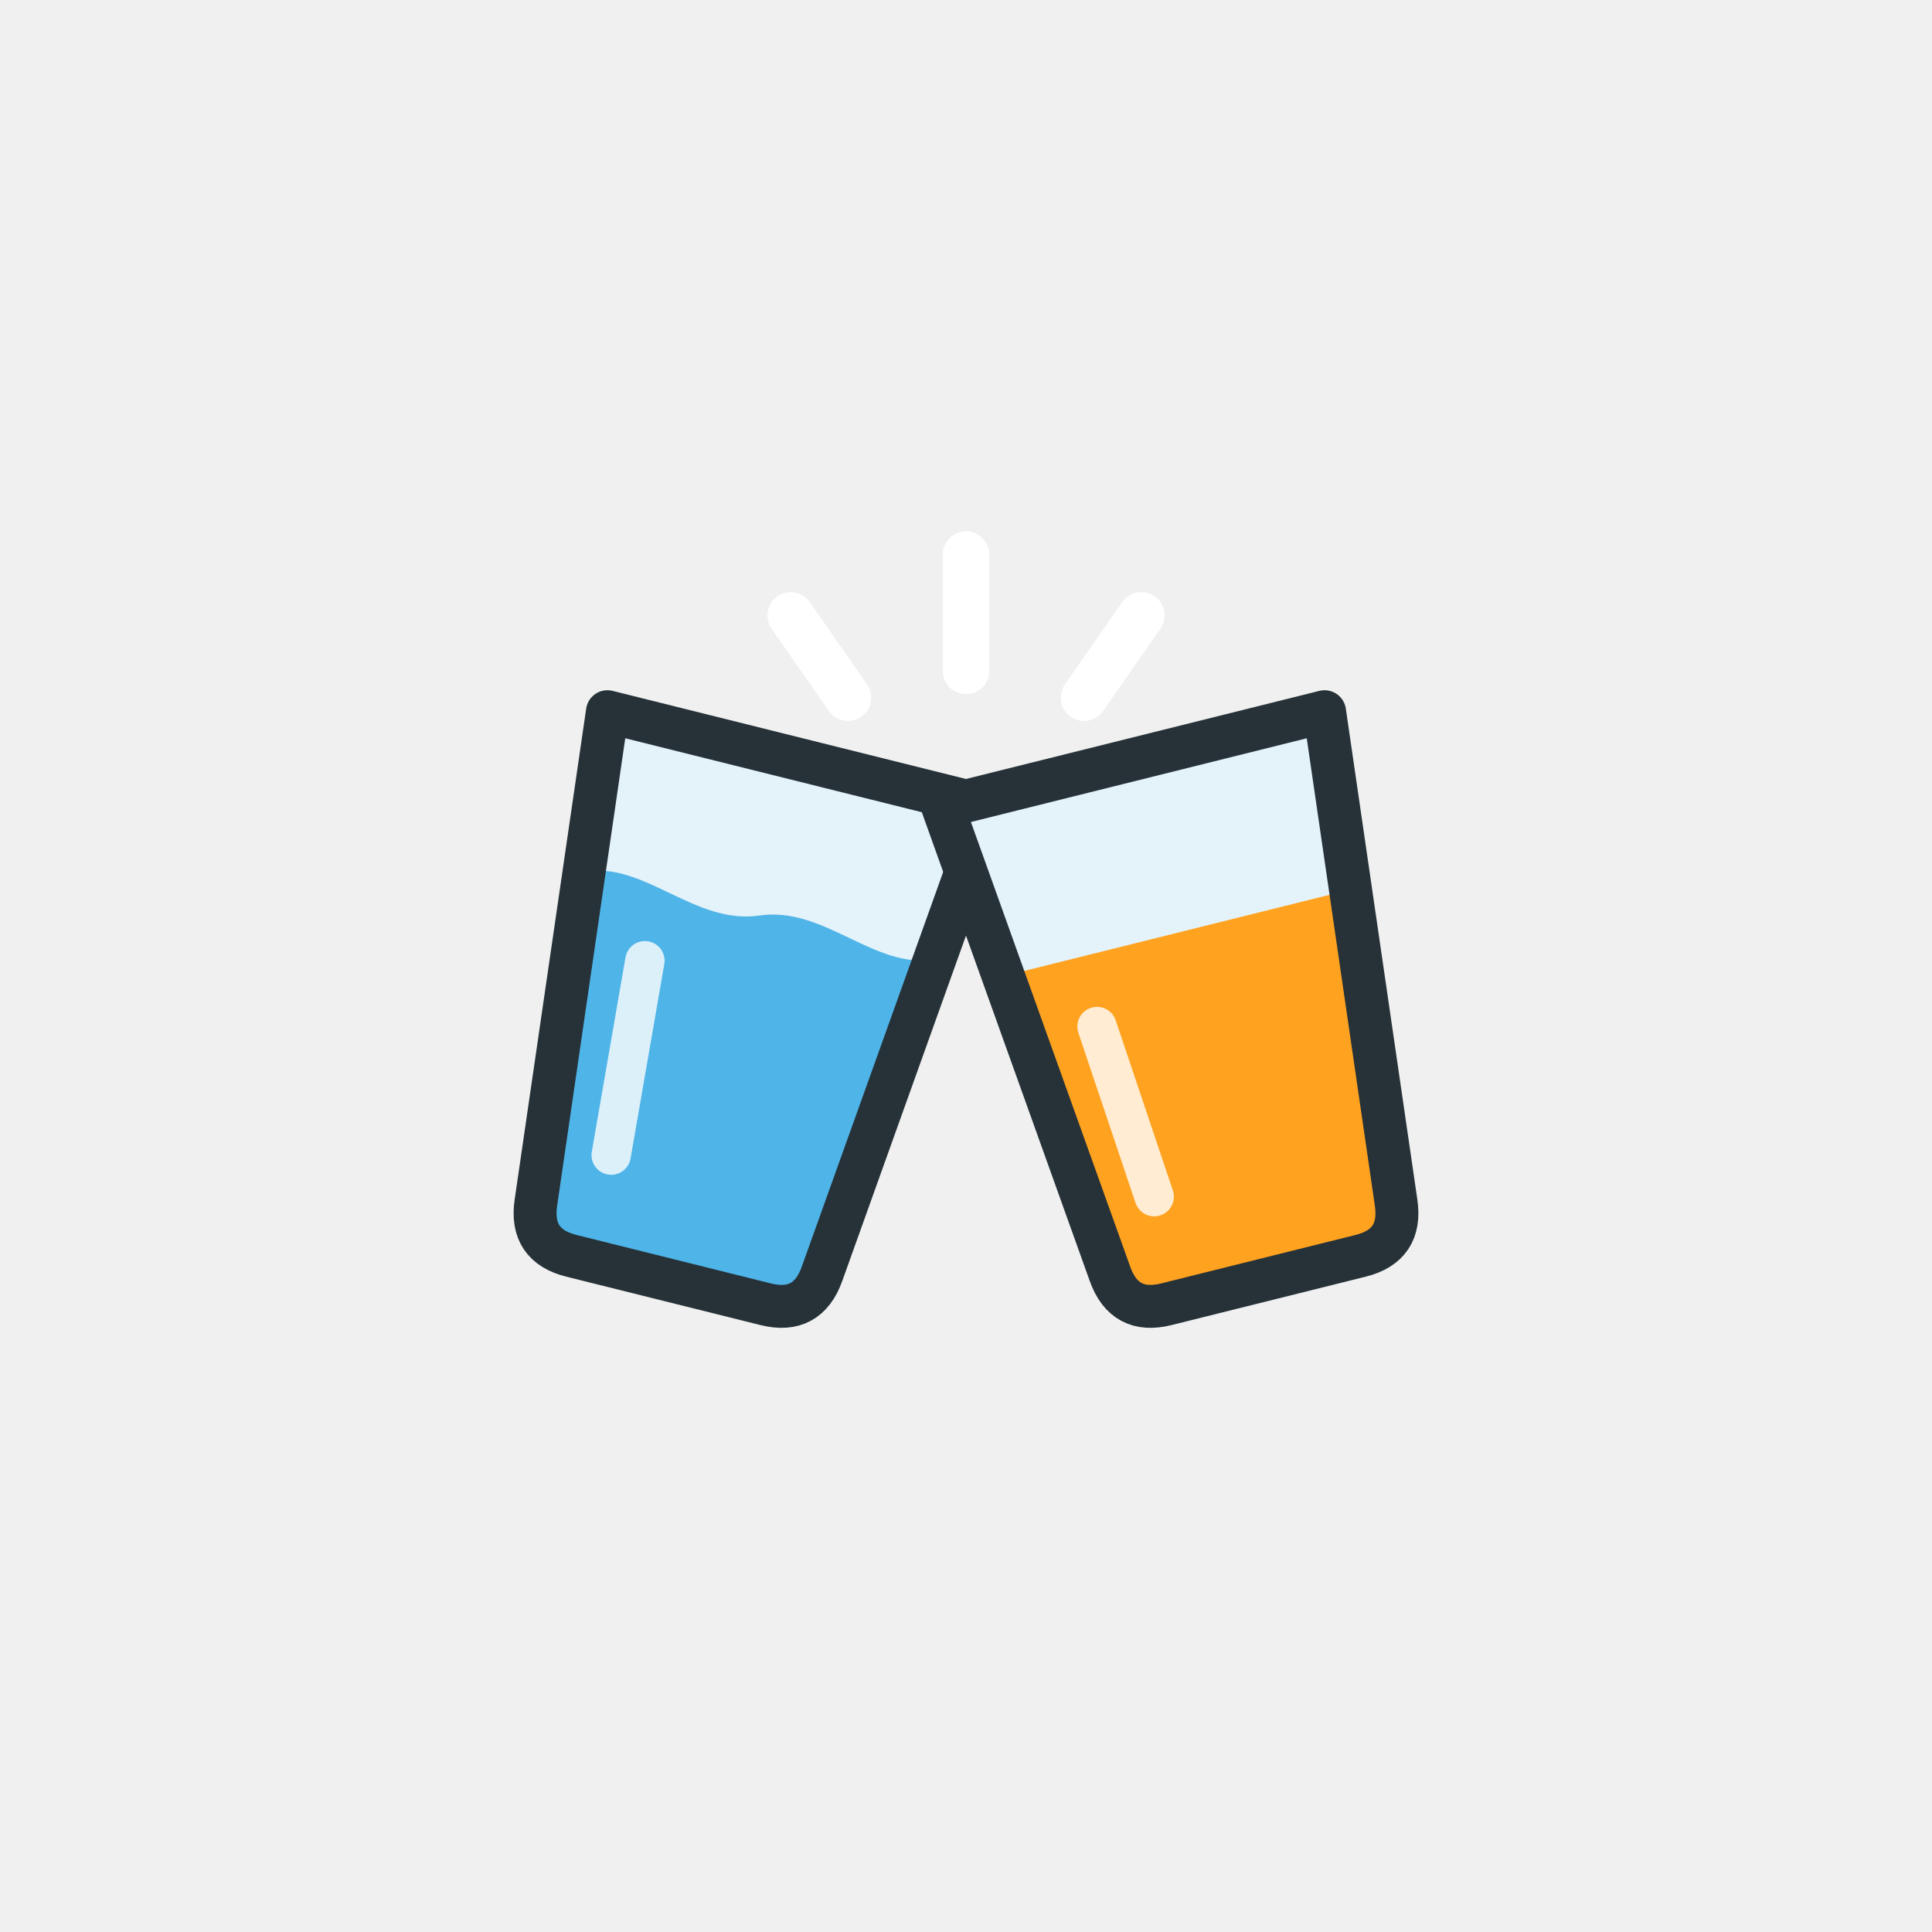
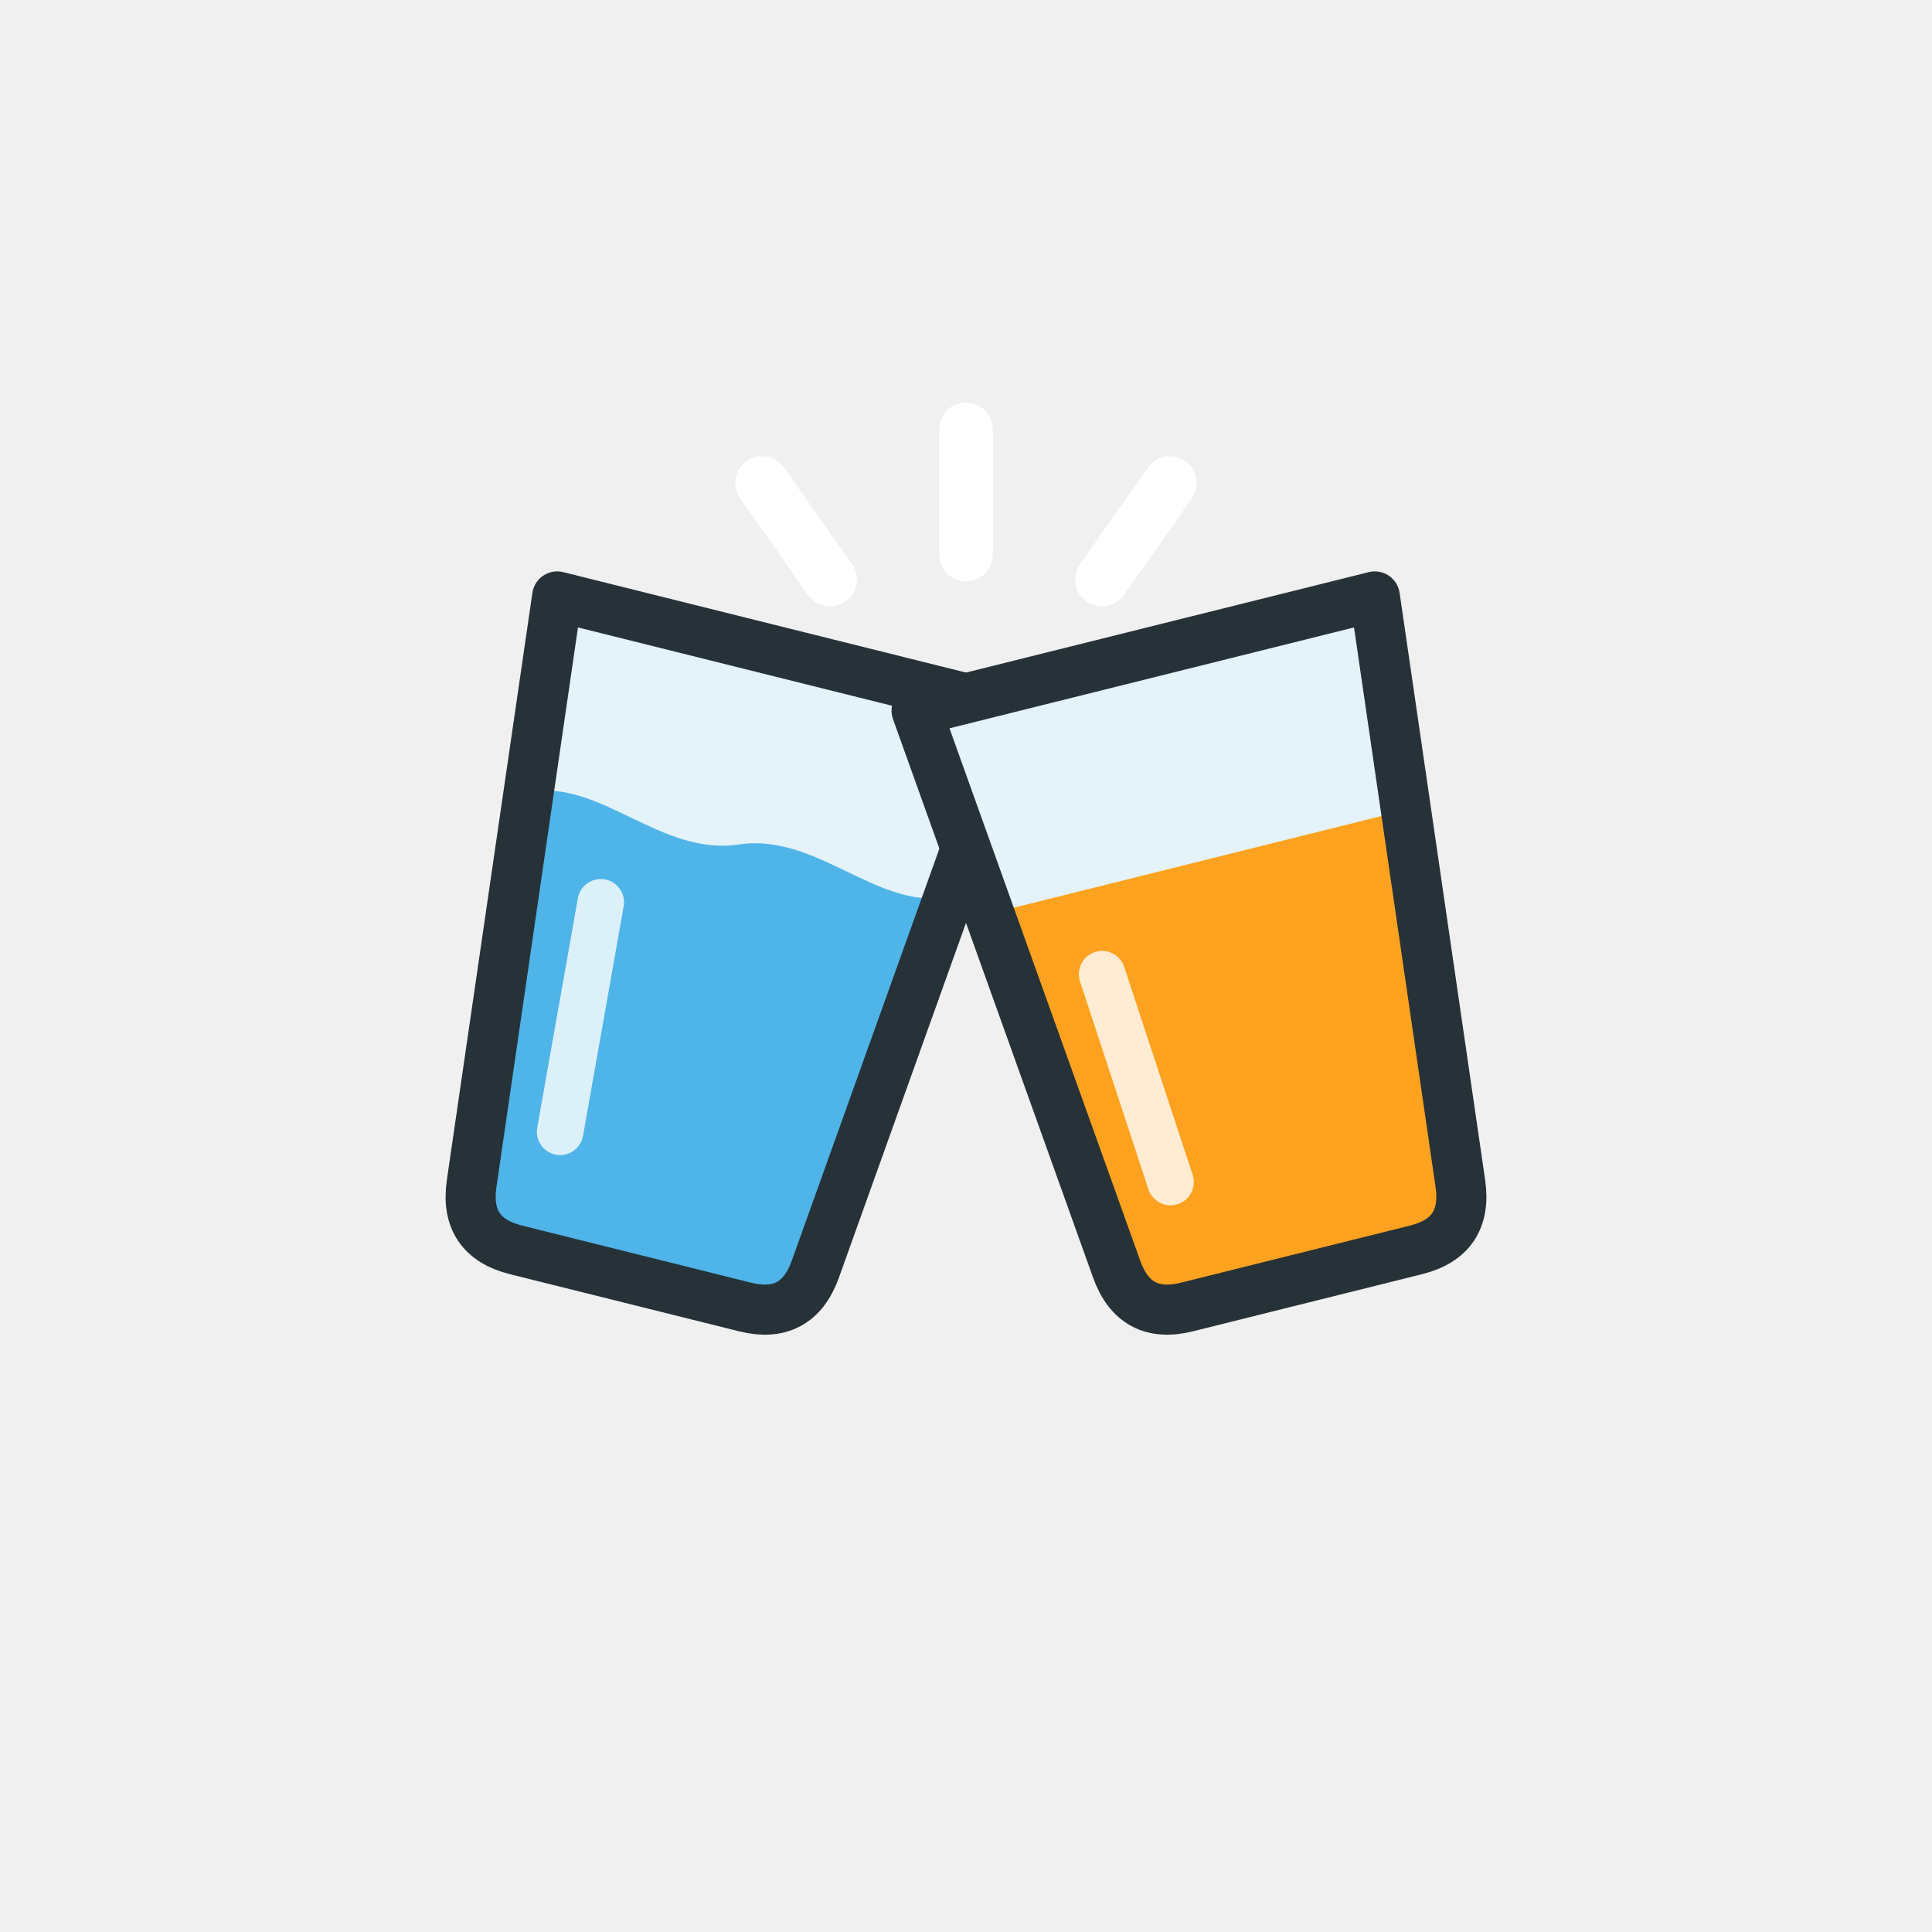
<svg xmlns="http://www.w3.org/2000/svg" viewBox="0 0 108 108" width="108" height="108">
-   <g fill="none" stroke="#FFFFFF" stroke-width="2.6" stroke-linecap="round">
-     <path d="M54 37.5 V31" />
-     <path d="M47.4 39 L44.2 34.4" />
-     <path d="M60.6 39 L63.8 34.4" />
+   <g fill="none" stroke="#FFFFFF" stroke-width="3" stroke-linecap="round">
+     <path d="M54 31 V24" />
+     <path d="M46.4 32.4 L42.6 27" />
+     <path d="M61.6 32.4 L65.4 27" />
  </g>
-   <g transform="rotate(14 41 57)">
-     <path fill="#E4F2F9" d="M30 42 H52 L49.24 69.6 Q49 72 46.6 72 H35.4 Q33 72 32.76 69.6 Z" />
-     <path fill="#4FB4E8" d="M30.9 51 C34 49.6 37.6 52.4 41 51 C44.4 49.6 48 52.4 51.1 51 L49.24 69.6 Q49 72 46.6 72 H35.4 Q33 72 32.76 69.6 Z" />
-     <path fill="none" stroke="#FFFFFF" stroke-opacity="0.8" stroke-width="2.2" stroke-linecap="round" d="M35.4 55 L36.2 66" />
-     <path fill="none" stroke="#263238" stroke-width="2.4" stroke-linejoin="round" d="M30 42 H52 L49.24 69.6 Q49 72 46.6 72 H35.4 Q33 72 32.76 69.6 Z" />
+   <g transform="rotate(14 39.6 54)">
+     <path fill="#E4F2F9" d="M26.4 36 H52.8 L49.5 69 Q49.2 72 46.2 72 H33 Q30 72 29.7 69 Z" />
+     <path fill="#4FB4E8" d="M27.5 47 C31.2 45.3 35.5 48.7 39.6 47 C43.7 45.3 48 48.7 51.7 47 L49.5 69 Q49.2 72 46.2 72 H33 Q30 72 29.7 69 Z" />
+     <path fill="none" stroke="#FFFFFF" stroke-opacity="0.8" stroke-width="2.6" stroke-linecap="round" d="M32.9 52 L33.8 65" />
+     <path fill="none" stroke="#263238" stroke-width="2.8" stroke-linejoin="round" d="M26.4 36 H52.8 L49.5 69 Q49.2 72 46.2 72 H33 Q30 72 29.7 69 Z" />
  </g>
-   <g transform="rotate(-14 67 57)">
-     <path fill="#E4F2F9" d="M56 42 H78 L75.24 69.6 Q75 72 72.6 72 H61.4 Q59 72 58.76 69.6 Z" />
-     <path fill="#FFA21F" d="M57 52 H77 L75.24 69.6 Q75 72 72.6 72 H61.4 Q59 72 58.76 69.6 Z" />
-     <path fill="none" stroke="#FFFFFF" stroke-opacity="0.8" stroke-width="2.2" stroke-linecap="round" d="M61.4 56 L62.2 66" />
-     <path fill="none" stroke="#263238" stroke-width="2.4" stroke-linejoin="round" d="M56 42 H78 L75.24 69.6 Q75 72 72.6 72 H61.4 Q59 72 58.76 69.6 Z" />
+   <g transform="rotate(-14 68.4 54)">
+     <path fill="#E4F2F9" d="M55.2 36 H81.6 L78.3 69 Q78 72 75 72 H61.8 Q58.8 72 58.5 69 Z" />
+     <path fill="#FFA21F" d="M56.4 48 H80.4 L78.3 69 Q78 72 75 72 H61.8 Q58.8 72 58.5 69 Z" />
+     <path fill="none" stroke="#FFFFFF" stroke-opacity="0.8" stroke-width="2.6" stroke-linecap="round" d="M61.7 52.8 L62.6 65" />
+     <path fill="none" stroke="#263238" stroke-width="2.8" stroke-linejoin="round" d="M55.2 36 H81.6 L78.3 69 Q78 72 75 72 H61.8 Q58.8 72 58.5 69 Z" />
  </g>
</svg>
